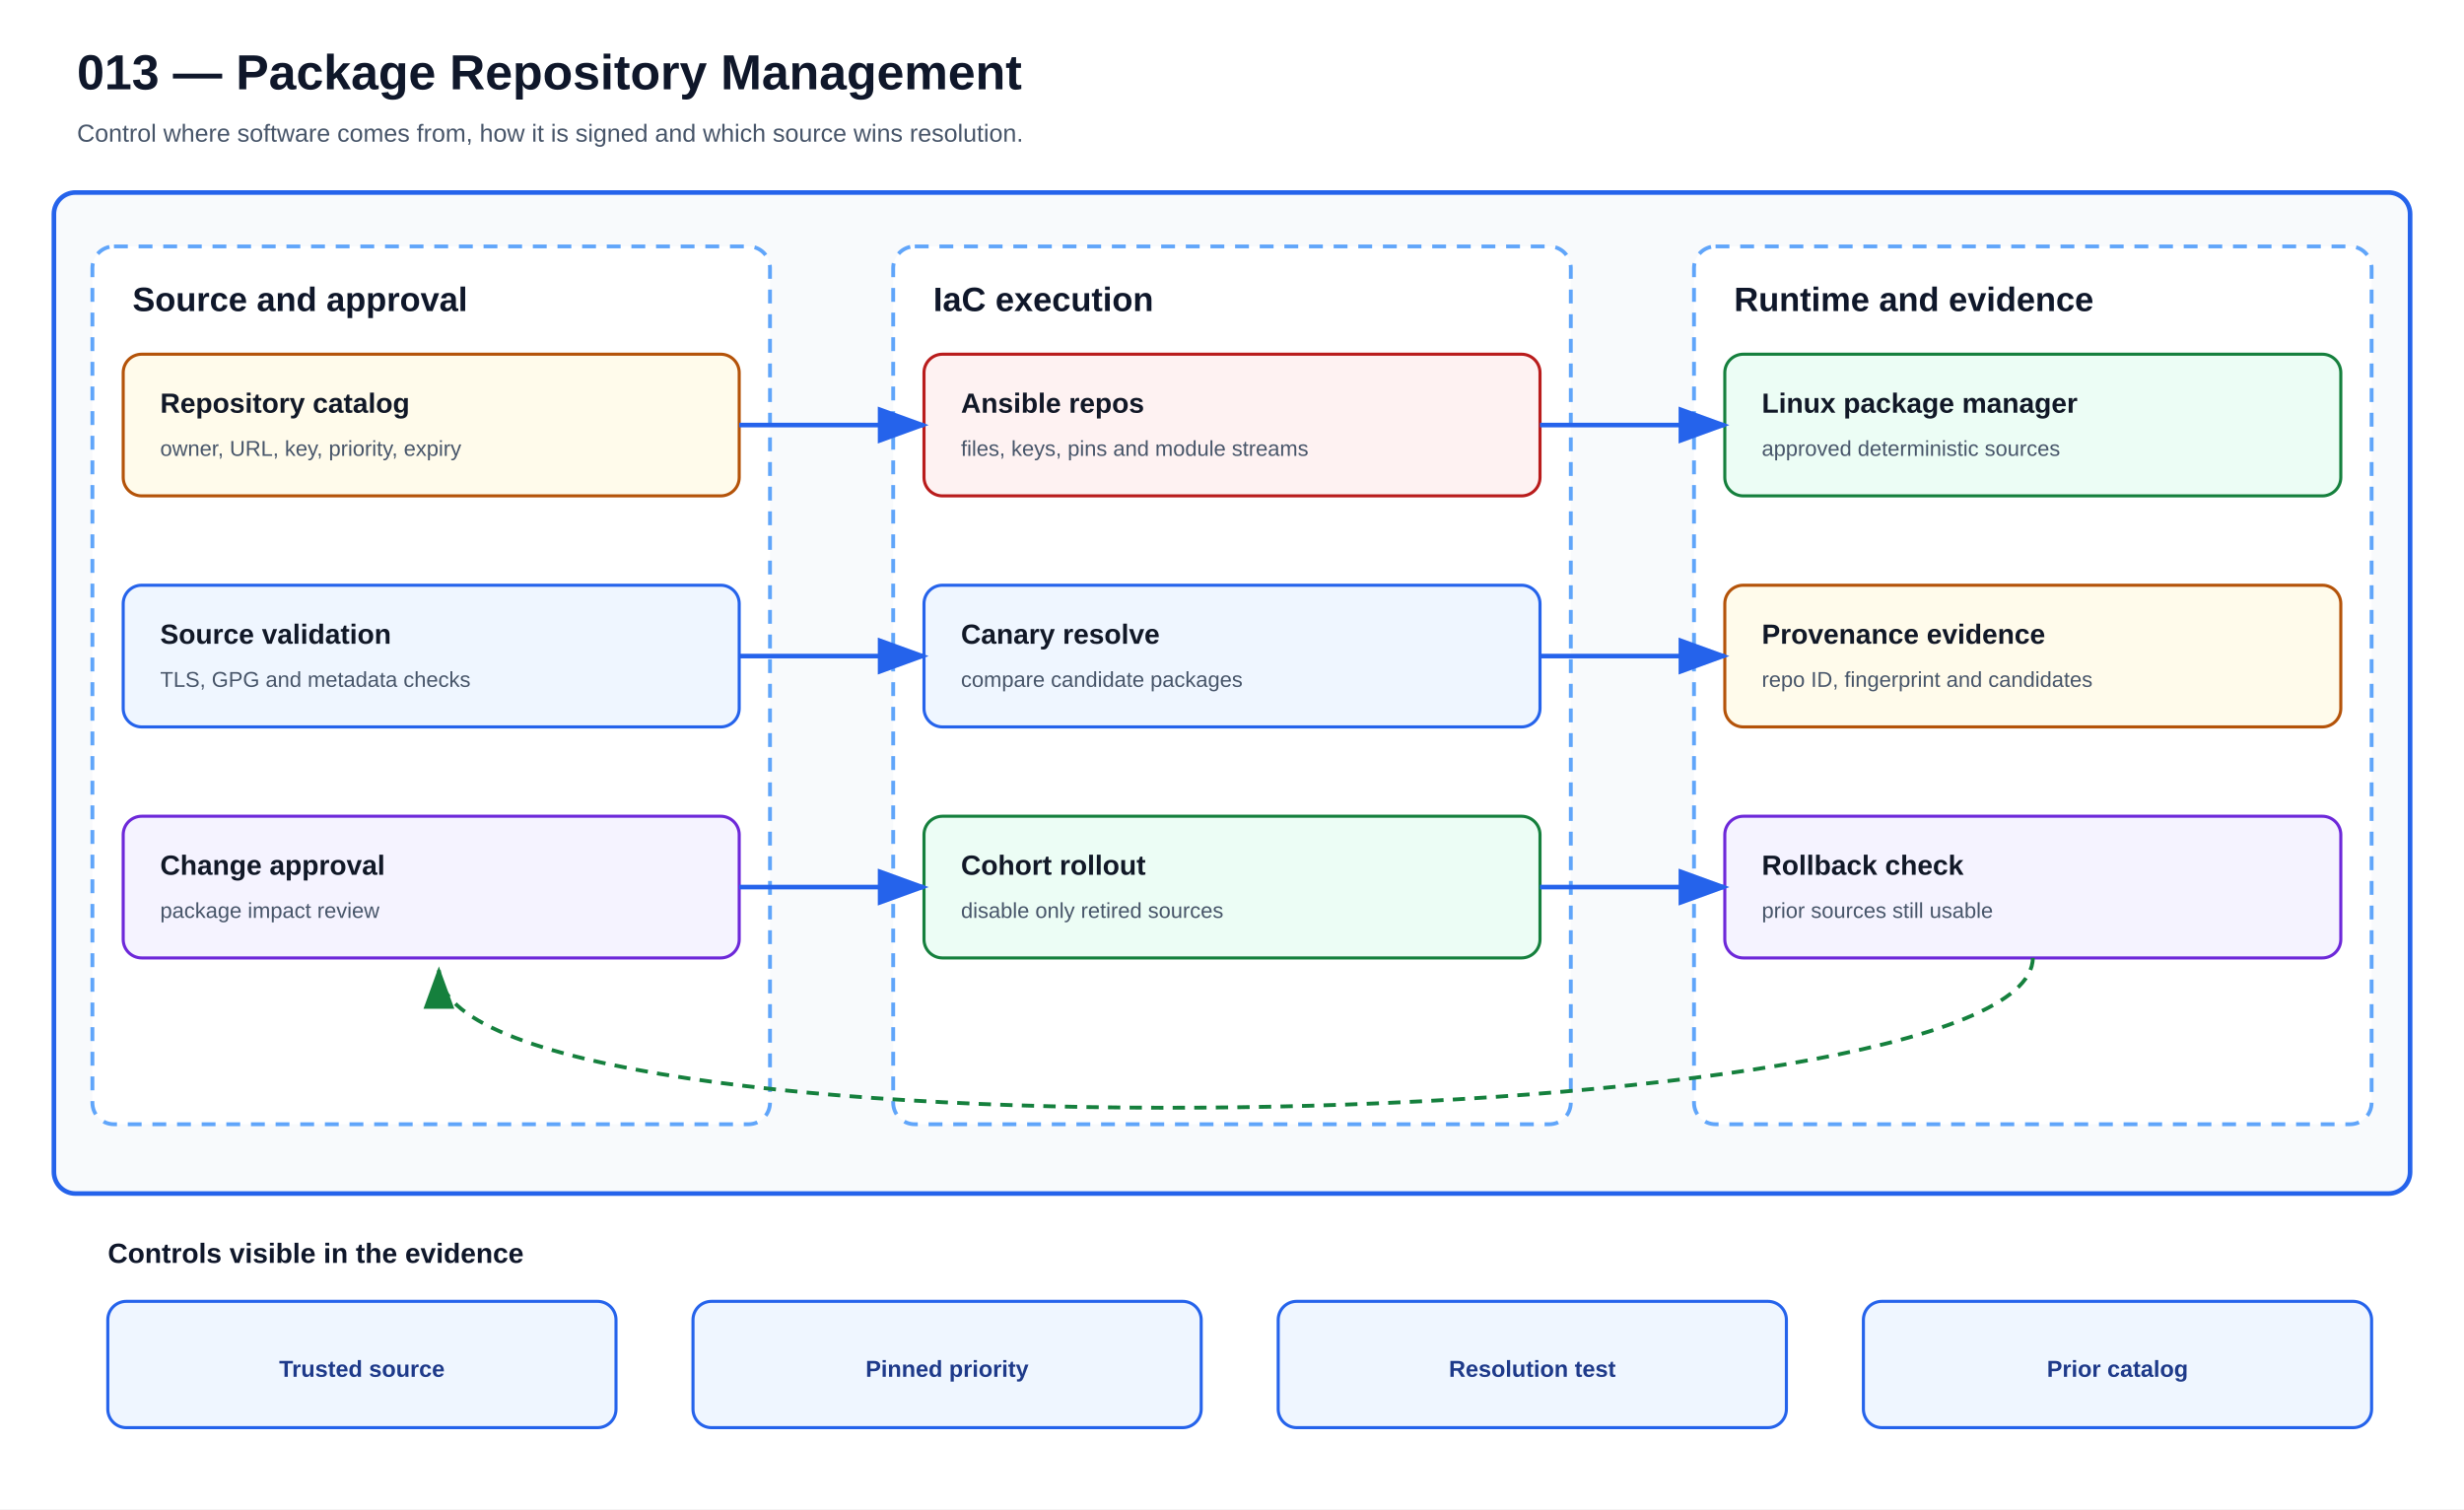
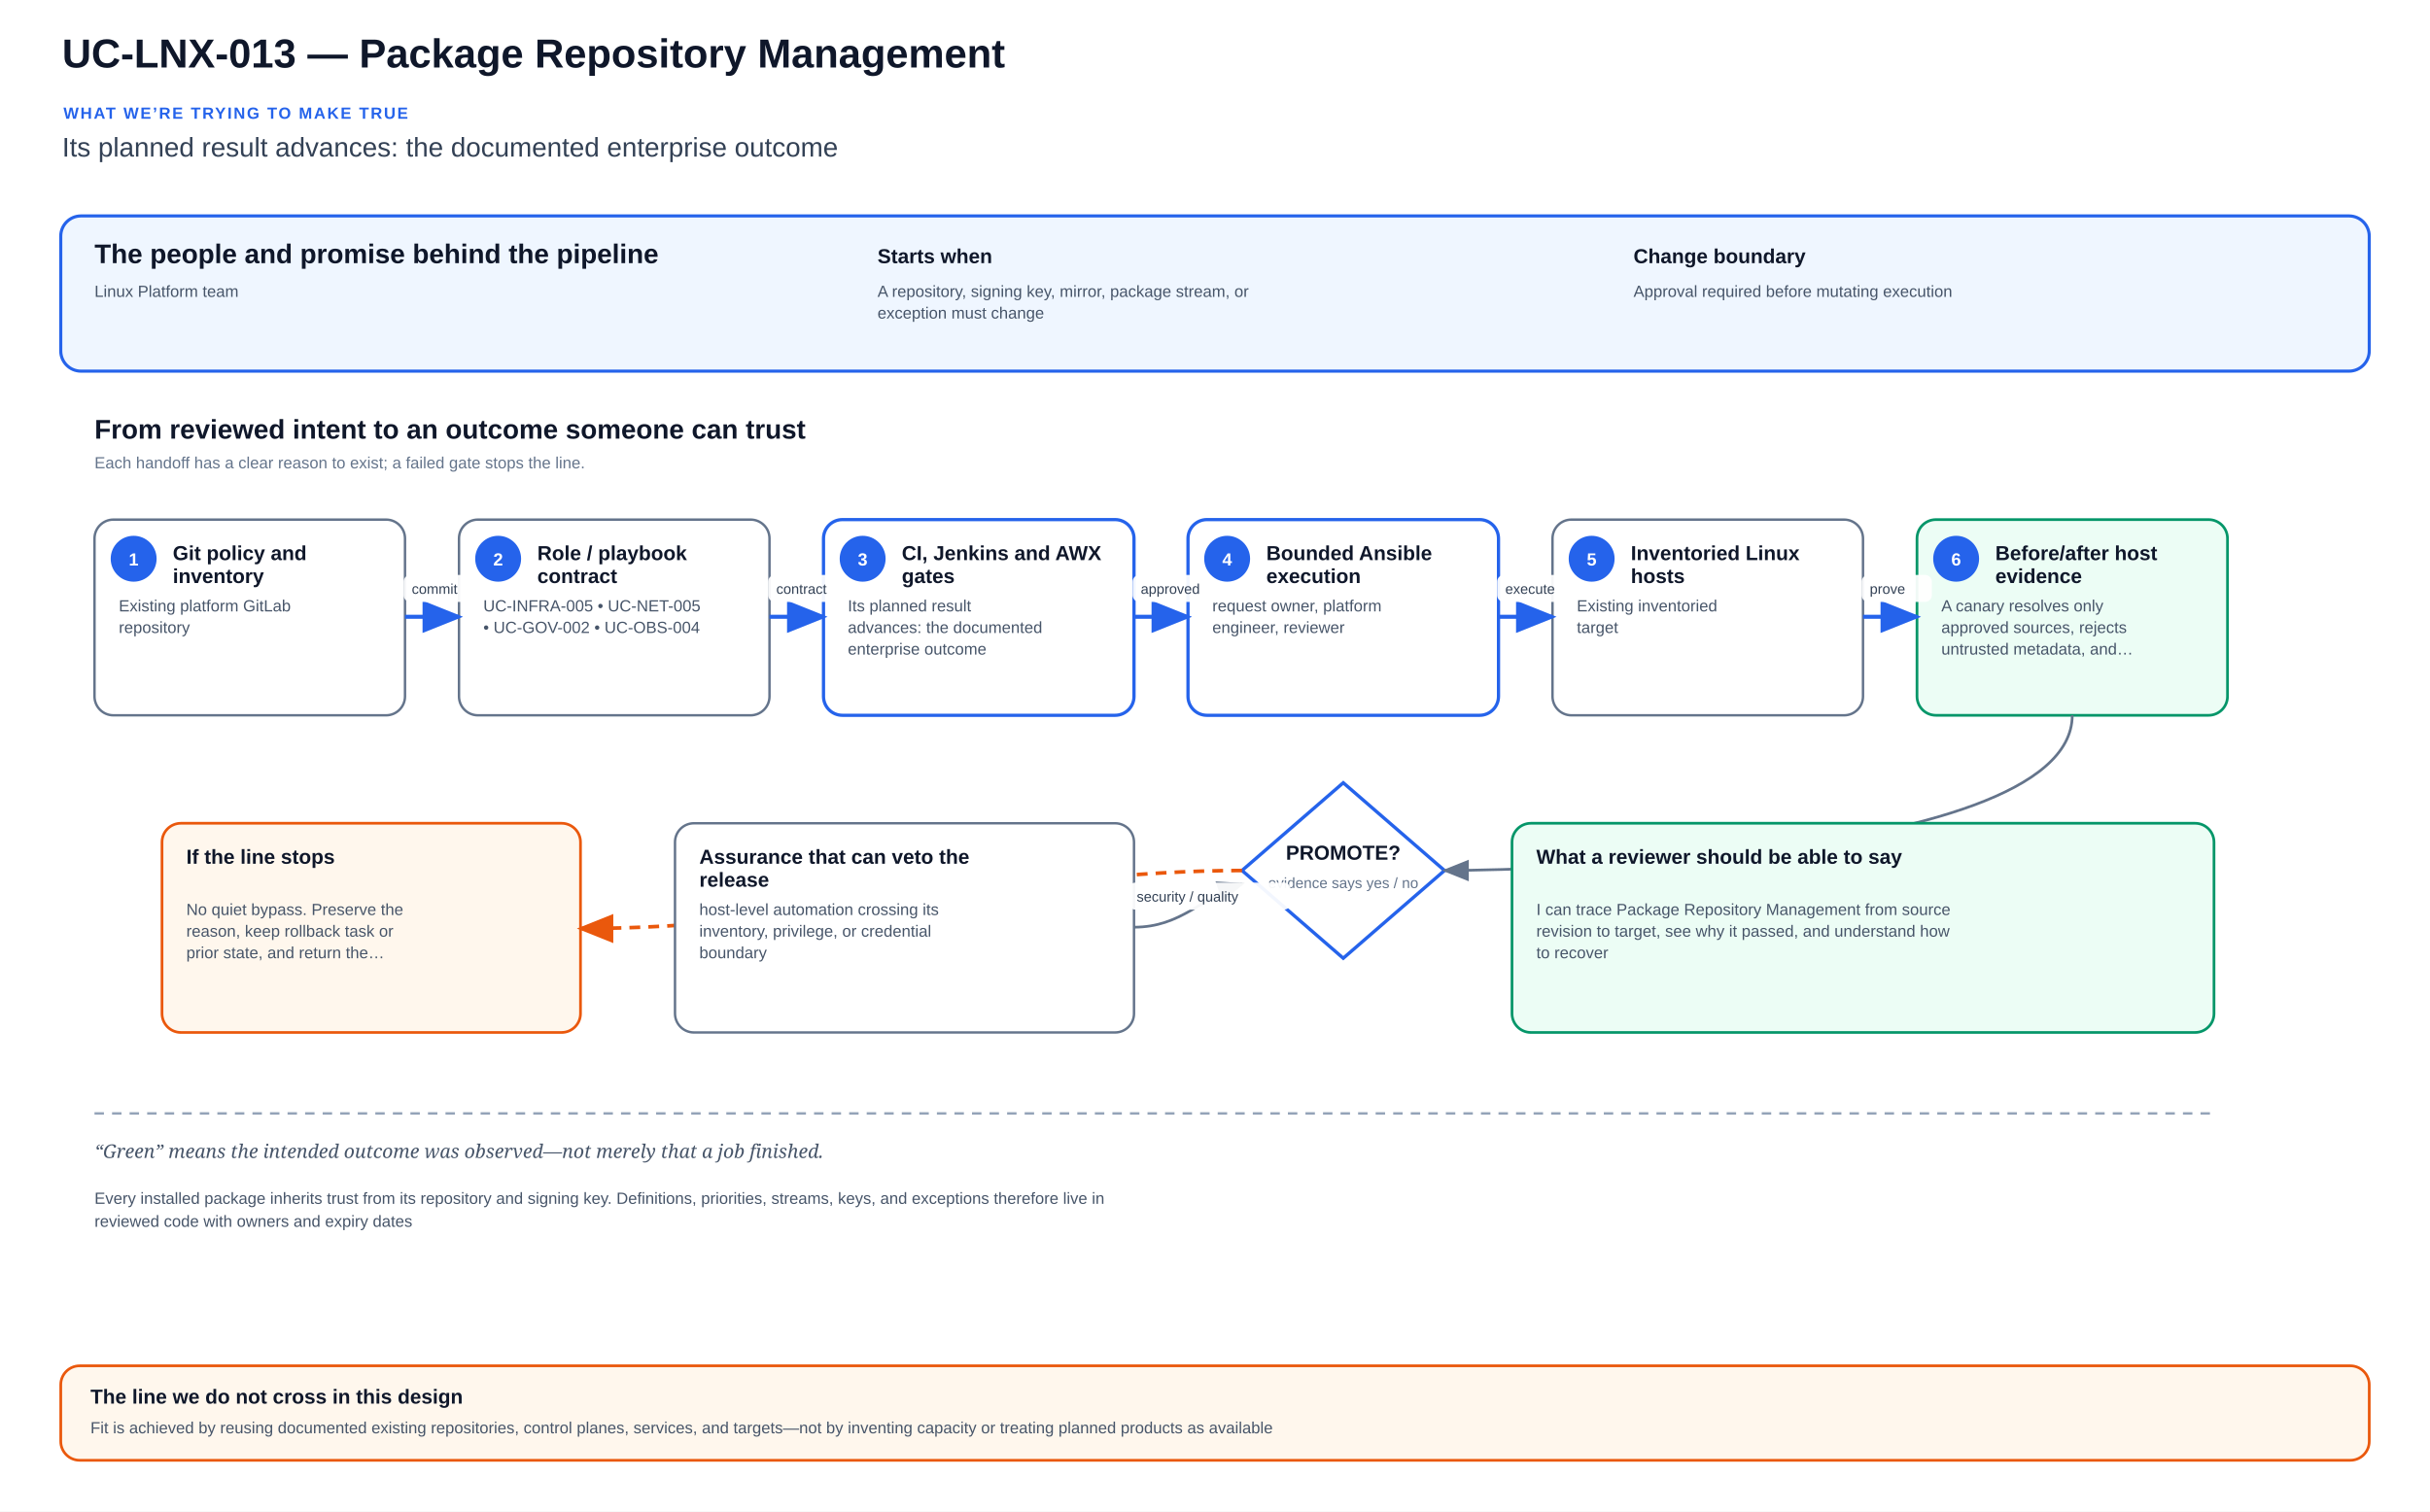
- <svg xmlns="http://www.w3.org/2000/svg" width="1600" height="980" viewBox="0 0 1600 980" role="img" aria-labelledby="title desc">
+ <svg xmlns="http://www.w3.org/2000/svg" width="1800" height="1120" viewBox="0 0 1800 1120" role="img" aria-labelledby="title desc" data-use-case="UC-LNX-013" data-archetype="delivery-pipeline">
  <defs>
    <style>
- .bg{fill:#ffffff}.frame{fill:#f8fafc;stroke:#2563eb;stroke-width:3}.zone{fill:#ffffff;stroke:#60a5fa;stroke-width:2.5;stroke-dasharray:9 7}.title{font:700 32px Arial,sans-serif;fill:#0f172a}.subtitle{font:16px Arial,sans-serif;fill:#475569}.zoneTitle{font:700 22px Arial,sans-serif;fill:#0f172a}.boxTitle{font:700 18px Arial,sans-serif;fill:#111827}.boxSub{font:14px Arial,sans-serif;fill:#475569}.amber{fill:#fffbeb;stroke:#b45309;stroke-width:2}.blue{fill:#eff6ff;stroke:#2563eb;stroke-width:2}.purple{fill:#f5f3ff;stroke:#6d28d9;stroke-width:2}.red{fill:#fef2f2;stroke:#b91c1c;stroke-width:2}.green{fill:#ecfdf5;stroke:#15803d;stroke-width:2}.flow{stroke:#2563eb;stroke-width:3;fill:none;marker-end:url(#arrow)}.feedback{stroke:#15803d;stroke-width:2.5;stroke-dasharray:8 6;fill:none;marker-end:url(#greenArrow)}.controlTitle{font:700 18px Arial,sans-serif;fill:#0f172a}.control{font:700 15px Arial,sans-serif;fill:#1e3a8a}
+ .bg{fill:#fff}.panel{fill:#f8fafc;stroke:#cbd5e1;stroke-width:2}.accentPanel{fill:#eff6ff;stroke:#2563eb;stroke-width:2.3}.card{fill:#fff;stroke:#64748b;stroke-width:1.8}.accentCard{fill:#fff;stroke:#2563eb;stroke-width:2.4}.goodCard{fill:#ecfdf5;stroke:#059669;stroke-width:2}.warnCard{fill:#fff7ed;stroke:#ea580c;stroke-width:2}.darkCard{fill:#0f172a;stroke:#0f172a;stroke-width:2}.mainTitle{font:700 30px Arial,sans-serif;fill:#0f172a}.kicker{font:700 12px Arial,sans-serif;fill:#2563eb;letter-spacing:1.2px}.quote{font:20px Arial,sans-serif;fill:#334155}.section{font:700 20px Arial,sans-serif;fill:#0f172a}.sectionSub{font:12px Arial,sans-serif;fill:#64748b}.cardTitle{font:700 15px Arial,sans-serif;fill:#0f172a}.body{font:12px Arial,sans-serif;fill:#475569}.inverseTitle{font:700 15px Arial,sans-serif;fill:#fff}.inverseBody{font:12px Arial,sans-serif;fill:#e2e8f0}.badge{fill:#2563eb}.badgeText{font:700 13px Arial,sans-serif;fill:#fff}.arrow{stroke:#2563eb;stroke-width:3;fill:none;marker-end:url(#arrow)}.thinArrow{stroke:#64748b;stroke-width:2;fill:none;marker-end:url(#grayArrow)}.feedback{stroke:#ea580c;stroke-width:2.7;stroke-dasharray:8 6;fill:none;marker-end:url(#orangeArrow)}.label{fill:#fff;opacity:.94}.edgeText{font:10.5px Arial,sans-serif;fill:#334155}.lane{fill:none;stroke:#94a3b8;stroke-width:1.8;stroke-dasharray:7 6}.decision{fill:#fff;stroke:#2563eb;stroke-width:2.5}.small{font:11px Arial,sans-serif;fill:#64748b}.note{font:italic 14px Georgia,serif;fill:#475569}.hub{fill:#2563eb;stroke:#2563eb;stroke-width:2}.hubTitle{font:700 18px Arial,sans-serif;fill:#fff}.hubBody{font:12px Arial,sans-serif;fill:#fff}.zone{fill:#eff6ff;stroke:#2563eb;stroke-width:2}.nodeCircle{fill:#fff;stroke:#2563eb;stroke-width:2.3}.nodeTitle{font:700 13px Arial,sans-serif;fill:#0f172a}.nodeBody{font:11px Arial,sans-serif;fill:#475569}
</style>
-     <marker id="arrow" markerWidth="12" markerHeight="12" refX="10" refY="4" orient="auto">
-       <path d="M0,0 L0,8 L11,4 z" fill="#2563eb" />
+     <marker id="arrow" markerWidth="11" markerHeight="11" refX="9" refY="4" orient="auto">
+       <path d="M0 0L0 8L10 4z" fill="#2563eb" />
    </marker>
-     <marker id="greenArrow" markerWidth="12" markerHeight="12" refX="10" refY="4" orient="auto">
-       <path d="M0,0 L0,8 L11,4 z" fill="#15803d" />
+     <marker id="grayArrow" markerWidth="11" markerHeight="11" refX="9" refY="4" orient="auto">
+       <path d="M0 0L0 8L10 4z" fill="#64748b" />
+     </marker>
+     <marker id="orangeArrow" markerWidth="11" markerHeight="11" refX="9" refY="4" orient="auto">
+       <path d="M0 0L0 8L10 4z" fill="#ea580c" />
    </marker>
  </defs>
-   <rect class="bg" width="1600" height="980" />
-   <text class="title" x="50" y="58">013 — Package Repository Management</text>
-   <text class="subtitle" x="50" y="92">Control where software comes from, how it is signed and which source wins resolution.</text>
-   <rect class="frame" x="35" y="125" width="1530" height="650" rx="14" />
-   <rect class="zone" x="60" y="160" width="440" height="570" rx="14" />
-   <rect class="zone" x="580" y="160" width="440" height="570" rx="14" />
-   <rect class="zone" x="1100" y="160" width="440" height="570" rx="14" />
-   <text class="zoneTitle" x="86" y="202">Source and approval</text>
-   <text class="zoneTitle" x="606" y="202">IaC execution</text>
-   <text class="zoneTitle" x="1126" y="202">Runtime and evidence</text>
-   <rect class="amber" x="80" y="230" width="400" height="92" rx="12" />
-   <text class="boxTitle" x="104" y="268">Repository catalog</text>
-   <text class="boxSub" x="104" y="296">owner, URL, key, priority, expiry</text>
-   <rect class="blue" x="80" y="380" width="400" height="92" rx="12" />
-   <text class="boxTitle" x="104" y="418">Source validation</text>
-   <text class="boxSub" x="104" y="446">TLS, GPG and metadata checks</text>
-   <rect class="purple" x="80" y="530" width="400" height="92" rx="12" />
-   <text class="boxTitle" x="104" y="568">Change approval</text>
-   <text class="boxSub" x="104" y="596">package impact review</text>
-   <rect class="red" x="600" y="230" width="400" height="92" rx="12" />
-   <text class="boxTitle" x="624" y="268">Ansible repos</text>
-   <text class="boxSub" x="624" y="296">files, keys, pins and module streams</text>
-   <rect class="blue" x="600" y="380" width="400" height="92" rx="12" />
-   <text class="boxTitle" x="624" y="418">Canary resolve</text>
-   <text class="boxSub" x="624" y="446">compare candidate packages</text>
-   <rect class="green" x="600" y="530" width="400" height="92" rx="12" />
-   <text class="boxTitle" x="624" y="568">Cohort rollout</text>
-   <text class="boxSub" x="624" y="596">disable only retired sources</text>
-   <rect class="green" x="1120" y="230" width="400" height="92" rx="12" />
-   <text class="boxTitle" x="1144" y="268">Linux package manager</text>
-   <text class="boxSub" x="1144" y="296">approved deterministic sources</text>
-   <rect class="amber" x="1120" y="380" width="400" height="92" rx="12" />
-   <text class="boxTitle" x="1144" y="418">Provenance evidence</text>
-   <text class="boxSub" x="1144" y="446">repo ID, fingerprint and candidates</text>
-   <rect class="purple" x="1120" y="530" width="400" height="92" rx="12" />
-   <text class="boxTitle" x="1144" y="568">Rollback check</text>
-   <text class="boxSub" x="1144" y="596">prior sources still usable</text>
-   <path class="flow" d="M480 276 L600 276" />
-   <path class="flow" d="M480 426 L600 426" />
-   <path class="flow" d="M480 576 L600 576" />
-   <path class="flow" d="M1000 276 L1120 276" />
-   <path class="flow" d="M1000 426 L1120 426" />
-   <path class="flow" d="M1000 576 L1120 576" />
-   <path class="feedback" d="M1320 622 C1320 740 285 760 285 630" />
-   <text class="controlTitle" x="70" y="820">Controls visible in the evidence</text>
-   <rect class="blue" x="70" y="845" width="330" height="82" rx="12" />
-   <text class="control" x="235" y="894" text-anchor="middle">Trusted source</text>
-   <rect class="blue" x="450" y="845" width="330" height="82" rx="12" />
-   <text class="control" x="615" y="894" text-anchor="middle">Pinned priority</text>
-   <rect class="blue" x="830" y="845" width="330" height="82" rx="12" />
-   <text class="control" x="995" y="894" text-anchor="middle">Resolution test</text>
-   <rect class="blue" x="1210" y="845" width="330" height="82" rx="12" />
-   <text class="control" x="1375" y="894" text-anchor="middle">Prior catalog</text>
+   <rect class="bg" width="1800" height="1120" />
+   <text class="mainTitle" x="46" y="50">
+     <tspan x="46" dy="0">UC-LNX-013 — Package Repository Management</tspan>
+   </text>
+   <text class="kicker" x="47" y="88">WHAT WE’RE TRYING TO MAKE TRUE</text>
+   <text class="quote" x="46" y="116" text-anchor="start">
+     <tspan x="46" dy="0">Its planned result advances: the documented enterprise outcome</tspan>
+   </text>
+   <rect class="accentPanel" x="45" y="160" width="1710" height="115" rx="15" />
+   <text class="section" x="70" y="195">The people and promise behind the pipeline</text>
+   <text class="body" x="70" y="220" text-anchor="start">
+     <tspan x="70" dy="0">Linux Platform team</tspan>
+   </text>
+   <text class="cardTitle" x="650" y="195" text-anchor="start">
+     <tspan x="650" dy="0">Starts when</tspan>
+   </text>
+   <text class="body" x="650" y="220" text-anchor="start">
+     <tspan x="650" dy="0">A repository, signing key, mirror, package stream, or</tspan>
+     <tspan x="650" dy="16">exception must change</tspan>
+   </text>
+   <text class="cardTitle" x="1210" y="195" text-anchor="start">
+     <tspan x="1210" dy="0">Change boundary</tspan>
+   </text>
+   <text class="body" x="1210" y="220" text-anchor="start">
+     <tspan x="1210" dy="0">Approval required before mutating execution</tspan>
+   </text>
+   <text class="section" x="70" y="325">From reviewed intent to an outcome someone can trust</text>
+   <text class="sectionSub" x="70" y="347">Each handoff has a clear reason to exist; a failed gate stops the line.</text>
+   <rect class="card" x="70" y="385" width="230" height="145" rx="14" />
+   <circle class="badge" cx="99" cy="414" r="17" />
+   <text class="badgeText" x="99" y="419" text-anchor="middle">1</text>
+   <text class="cardTitle" x="128" y="415" text-anchor="start">
+     <tspan x="128" dy="0">Git policy and</tspan>
+     <tspan x="128" dy="17">inventory</tspan>
+   </text>
+   <text class="body" x="88" y="453" text-anchor="start">
+     <tspan x="88" dy="0">Existing platform GitLab</tspan>
+     <tspan x="88" dy="16">repository</tspan>
+   </text>
+   <rect class="card" x="340" y="385" width="230" height="145" rx="14" />
+   <circle class="badge" cx="369" cy="414" r="17" />
+   <text class="badgeText" x="369" y="419" text-anchor="middle">2</text>
+   <text class="cardTitle" x="398" y="415" text-anchor="start">
+     <tspan x="398" dy="0">Role / playbook</tspan>
+     <tspan x="398" dy="17">contract</tspan>
+   </text>
+   <text class="body" x="358" y="453" text-anchor="start">
+     <tspan x="358" dy="0">UC-INFRA-005 • UC-NET-005</tspan>
+     <tspan x="358" dy="16">• UC-GOV-002 • UC-OBS-004</tspan>
+   </text>
+   <rect class="accentCard" x="610" y="385" width="230" height="145" rx="14" />
+   <circle class="badge" cx="639" cy="414" r="17" />
+   <text class="badgeText" x="639" y="419" text-anchor="middle">3</text>
+   <text class="cardTitle" x="668" y="415" text-anchor="start">
+     <tspan x="668" dy="0">CI, Jenkins and AWX</tspan>
+     <tspan x="668" dy="17">gates</tspan>
+   </text>
+   <text class="body" x="628" y="453" text-anchor="start">
+     <tspan x="628" dy="0">Its planned result</tspan>
+     <tspan x="628" dy="16">advances: the documented</tspan>
+     <tspan x="628" dy="16">enterprise outcome</tspan>
+   </text>
+   <rect class="accentCard" x="880" y="385" width="230" height="145" rx="14" />
+   <circle class="badge" cx="909" cy="414" r="17" />
+   <text class="badgeText" x="909" y="419" text-anchor="middle">4</text>
+   <text class="cardTitle" x="938" y="415" text-anchor="start">
+     <tspan x="938" dy="0">Bounded Ansible</tspan>
+     <tspan x="938" dy="17">execution</tspan>
+   </text>
+   <text class="body" x="898" y="453" text-anchor="start">
+     <tspan x="898" dy="0">request owner, platform</tspan>
+     <tspan x="898" dy="16">engineer, reviewer</tspan>
+   </text>
+   <rect class="card" x="1150" y="385" width="230" height="145" rx="14" />
+   <circle class="badge" cx="1179" cy="414" r="17" />
+   <text class="badgeText" x="1179" y="419" text-anchor="middle">5</text>
+   <text class="cardTitle" x="1208" y="415" text-anchor="start">
+     <tspan x="1208" dy="0">Inventoried Linux</tspan>
+     <tspan x="1208" dy="17">hosts</tspan>
+   </text>
+   <text class="body" x="1168" y="453" text-anchor="start">
+     <tspan x="1168" dy="0">Existing inventoried</tspan>
+     <tspan x="1168" dy="16">target</tspan>
+   </text>
+   <rect class="goodCard" x="1420" y="385" width="230" height="145" rx="14" />
+   <circle class="badge" cx="1449" cy="414" r="17" />
+   <text class="badgeText" x="1449" y="419" text-anchor="middle">6</text>
+   <text class="cardTitle" x="1478" y="415" text-anchor="start">
+     <tspan x="1478" dy="0">Before/after host</tspan>
+     <tspan x="1478" dy="17">evidence</tspan>
+   </text>
+   <text class="body" x="1438" y="453" text-anchor="start">
+     <tspan x="1438" dy="0">A canary resolves only</tspan>
+     <tspan x="1438" dy="16">approved sources, rejects</tspan>
+     <tspan x="1438" dy="16">untrusted metadata, and…</tspan>
+   </text>
+   <path class="arrow" d="M300 457 L340 457" />
+   <rect class="label" x="299" y="426" width="52" height="20" rx="5" />
+   <text class="edgeText" x="305" y="440">commit</text>
+   <path class="arrow" d="M570 457 L610 457" />
+   <rect class="label" x="569" y="426" width="60" height="20" rx="5" />
+   <text class="edgeText" x="575" y="440">contract</text>
+   <path class="arrow" d="M840 457 L880 457" />
+   <rect class="label" x="839" y="426" width="60" height="20" rx="5" />
+   <text class="edgeText" x="845" y="440">approved</text>
+   <path class="arrow" d="M1110 457 L1150 457" />
+   <rect class="label" x="1109" y="426" width="54" height="20" rx="5" />
+   <text class="edgeText" x="1115" y="440">execute</text>
+   <path class="arrow" d="M1380 457 L1420 457" />
+   <rect class="label" x="1379" y="426" width="52" height="20" rx="5" />
+   <text class="edgeText" x="1385" y="440">prove</text>
+   <polygon class="decision" points="995,580 1070,645 995,710 920,645" />
+   <text class="cardTitle" x="995" y="637" text-anchor="middle">PROMOTE?</text>
+   <text class="small" x="995" y="658" text-anchor="middle">evidence says yes / no</text>
+   <path class="thinArrow" d="M1535 530 C1535 645 1070 645 1070 645" />
+   <rect class="label" x="1374" y="614" width="60" height="20" rx="5" />
+   <text class="edgeText" x="1380" y="628">evidence</text>
+   <rect class="warnCard" x="120" y="610" width="310" height="155" rx="14" />
+   <text class="cardTitle" x="138" y="640" text-anchor="start">
+     <tspan x="138" dy="0">If the line stops</tspan>
+   </text>
+   <text class="body" x="138" y="678" text-anchor="start">
+     <tspan x="138" dy="0">No quiet bypass. Preserve the</tspan>
+     <tspan x="138" dy="16">reason, keep rollback task or</tspan>
+     <tspan x="138" dy="16">prior state, and return the…</tspan>
+   </text>
+   <path class="feedback" d="M920 645 C760 645 600 688 430 688" />
+   <rect class="label" x="729" y="656" width="52" height="20" rx="5" />
+   <text class="edgeText" x="735" y="670">block</text>
+   <rect class="card" x="500" y="610" width="340" height="155" rx="14" />
+   <text class="cardTitle" x="518" y="640" text-anchor="start">
+     <tspan x="518" dy="0">Assurance that can veto the</tspan>
+     <tspan x="518" dy="17">release</tspan>
+   </text>
+   <text class="body" x="518" y="678" text-anchor="start">
+     <tspan x="518" dy="0">host-level automation crossing its</tspan>
+     <tspan x="518" dy="16">inventory, privilege, or credential</tspan>
+     <tspan x="518" dy="16">boundary</tspan>
+   </text>
+   <path class="thinArrow" d="M840 687 C875 687 890 665 920 655" />
+   <rect class="label" x="836" y="654" width="120" height="20" rx="5" />
+   <text class="edgeText" x="842" y="668">security / quality</text>
+   <rect class="goodCard" x="1120" y="610" width="520" height="155" rx="14" />
+   <text class="cardTitle" x="1138" y="640" text-anchor="start">
+     <tspan x="1138" dy="0">What a reviewer should be able to say</tspan>
+   </text>
+   <text class="body" x="1138" y="678" text-anchor="start">
+     <tspan x="1138" dy="0">I can trace Package Repository Management from source</tspan>
+     <tspan x="1138" dy="16">revision to target, see why it passed, and understand how</tspan>
+     <tspan x="1138" dy="16">to recover</tspan>
+   </text>
+   <path class="lane" d="M70 825 H1640" />
+   <text class="note" x="70" y="858">“Green” means the intended outcome was observed—not merely that a job finished.</text>
+   <text class="body" x="70" y="892" text-anchor="start">
+     <tspan x="70" dy="0">Every installed package inherits trust from its repository and signing key. Definitions, priorities, streams, keys, and exceptions therefore live in</tspan>
+     <tspan x="70" dy="17">reviewed code with owners and expiry dates</tspan>
+   </text>
+   <rect class="warnCard" x="45" y="1012" width="1710" height="70" rx="14" />
+   <text class="cardTitle" x="67" y="1040">The line we do not cross in this design</text>
+   <text class="body" x="67" y="1062" text-anchor="start">
+     <tspan x="67" dy="0">Fit is achieved by reusing documented existing repositories, control planes, services, and targets—not by inventing capacity or treating planned products as available</tspan>
+   </text>
</svg>
